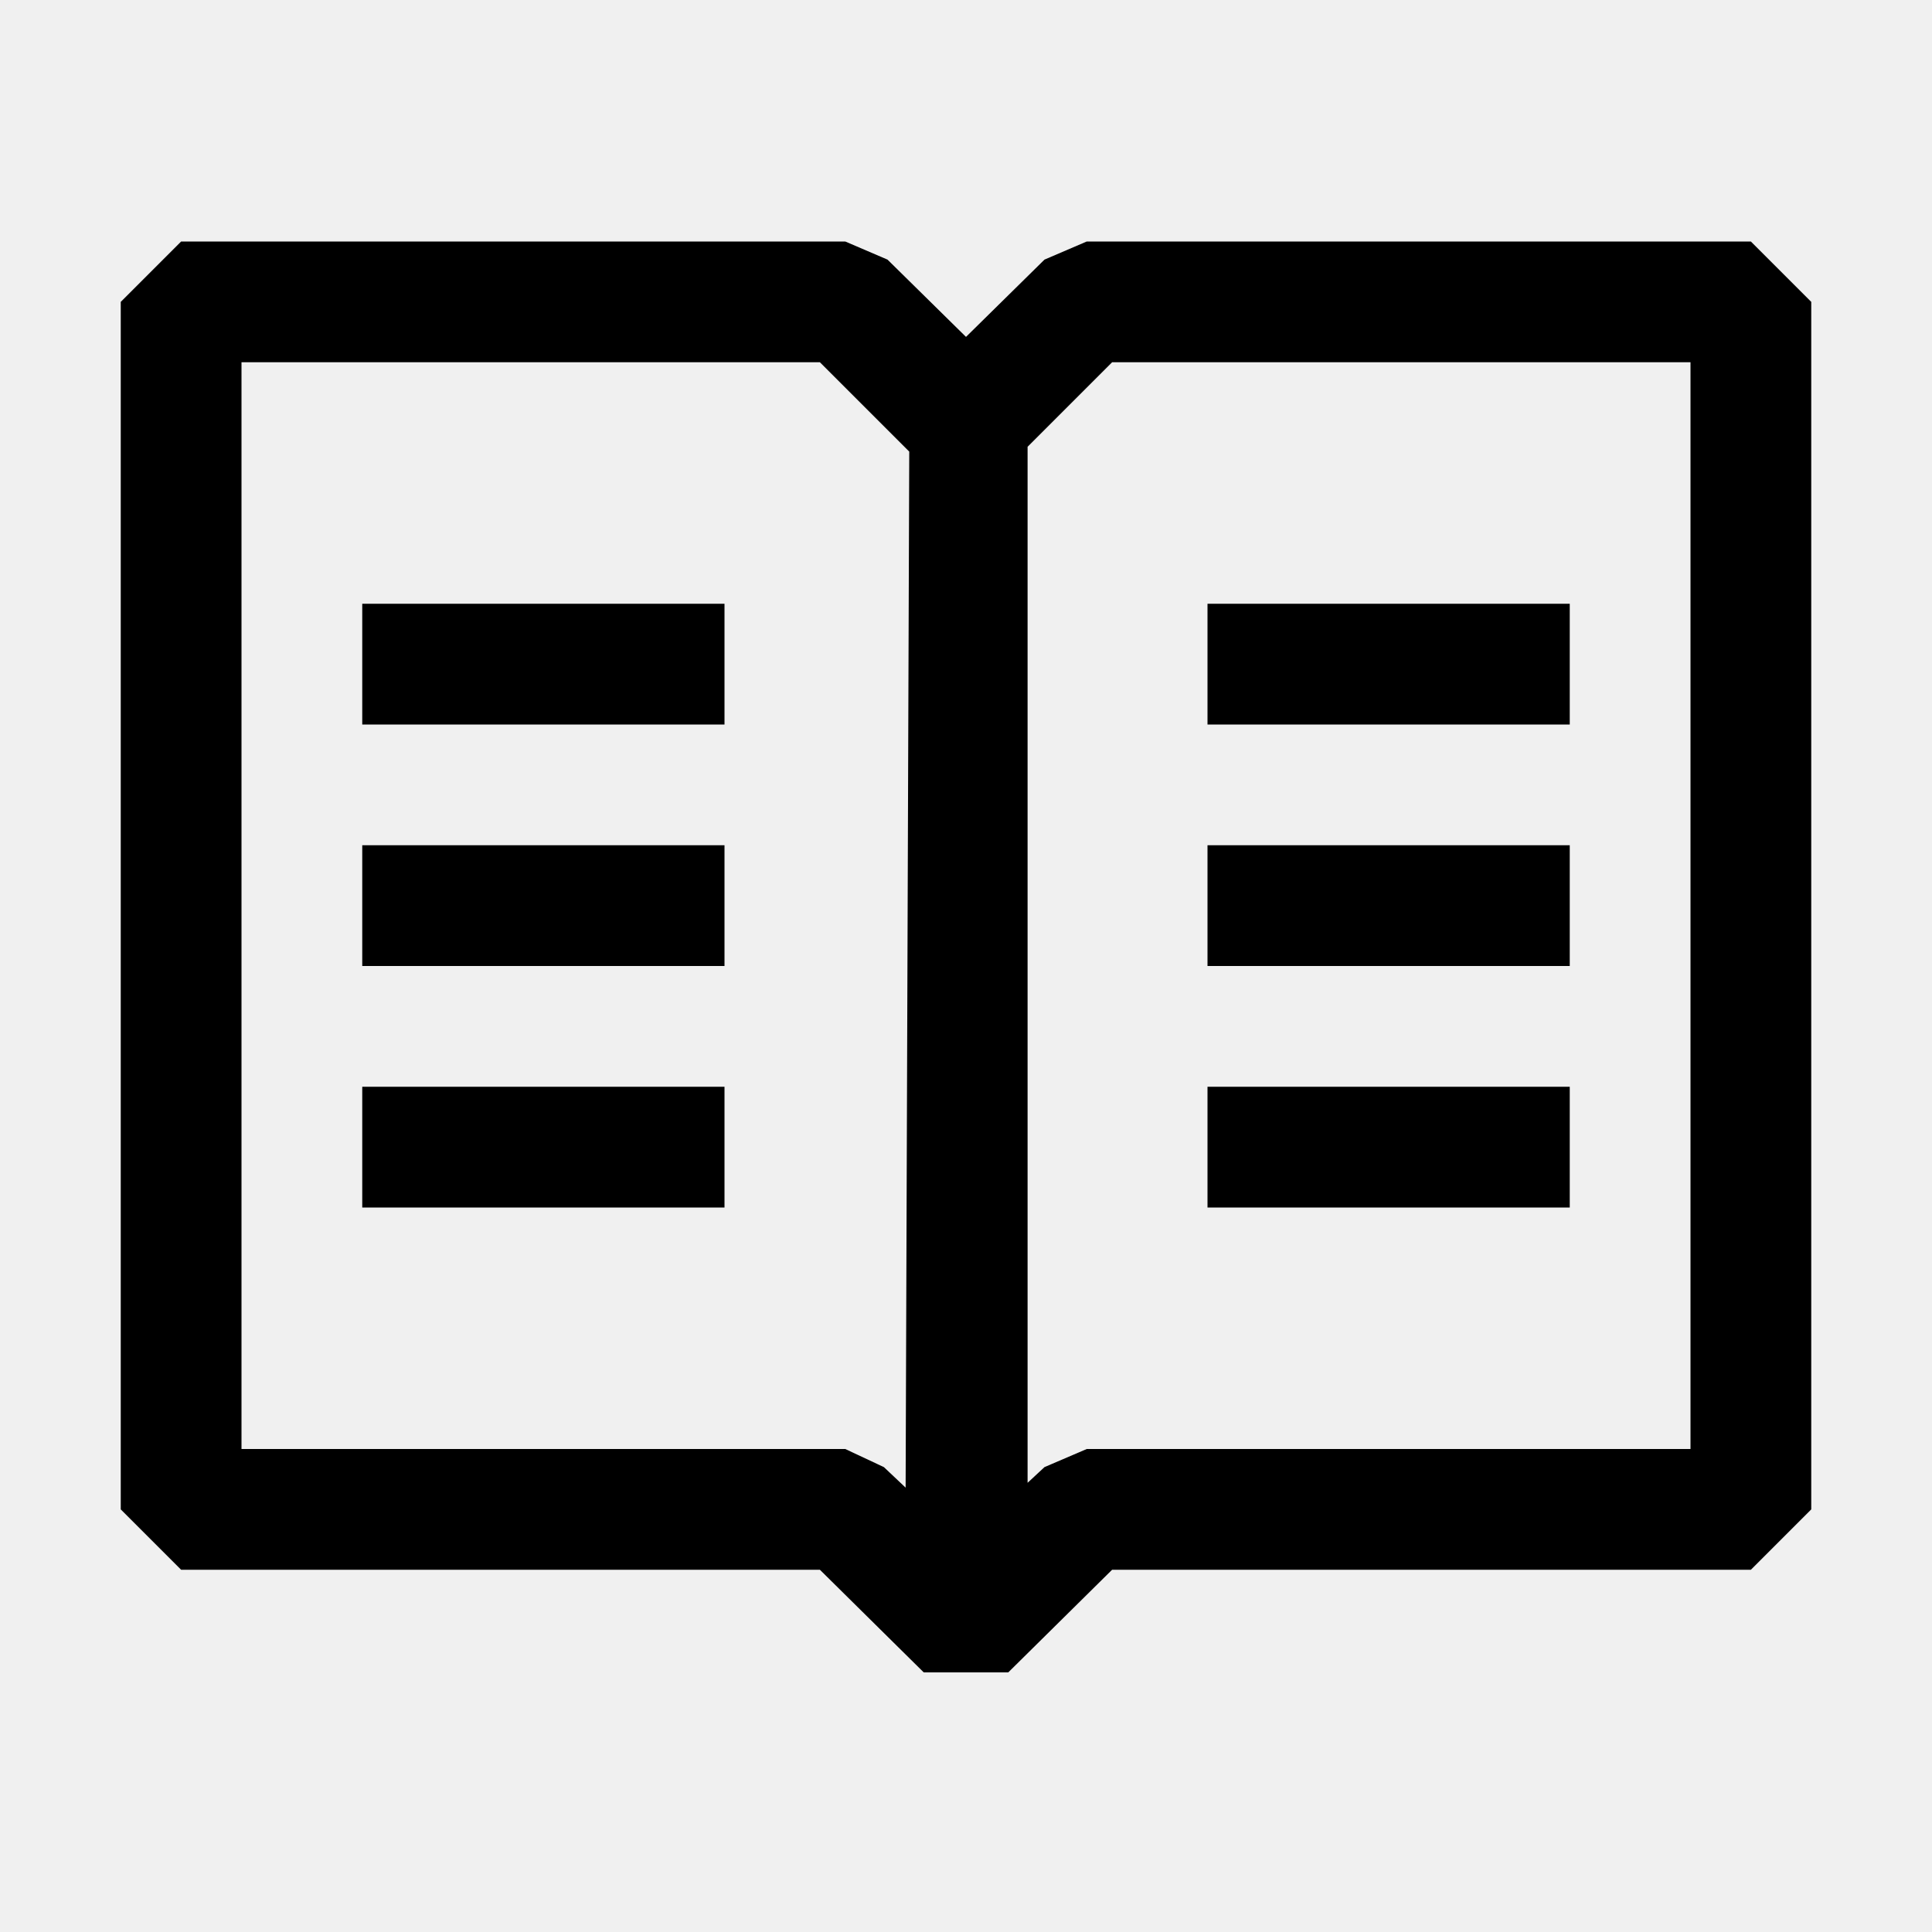
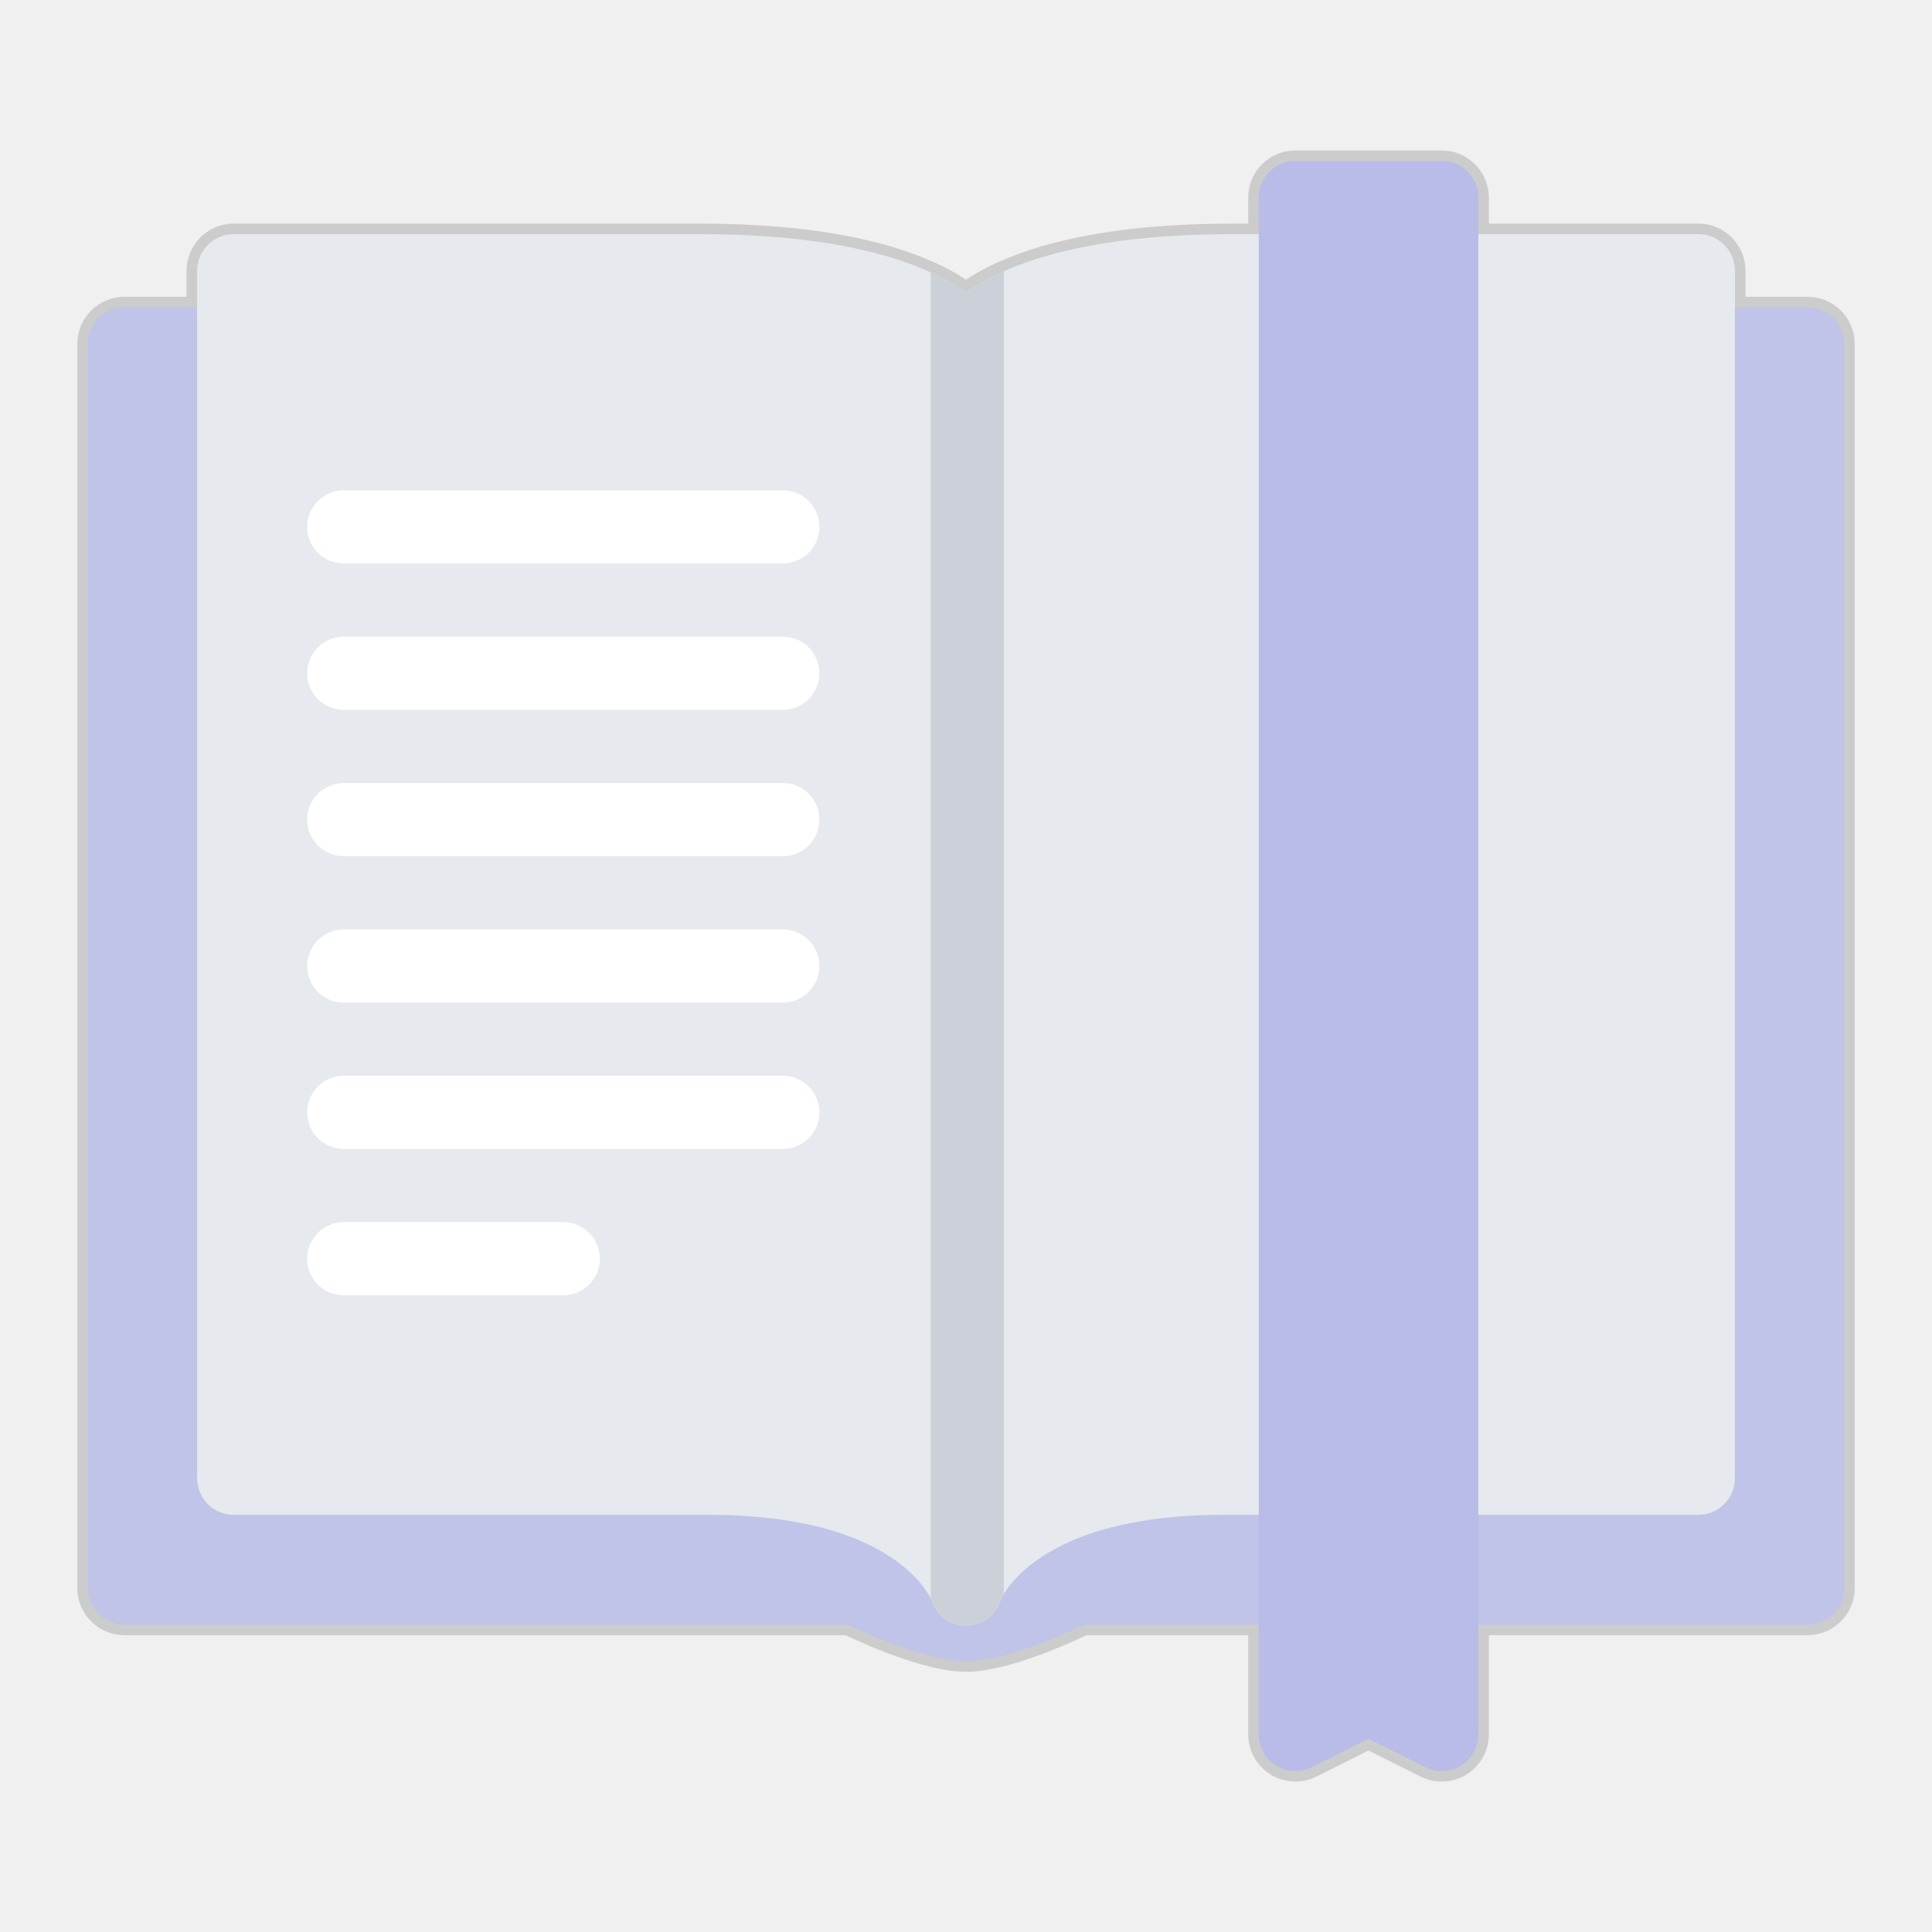
- <svg xmlns="http://www.w3.org/2000/svg" width="200" height="200" viewBox="0 0 16 16">
-   <path fill="#000000" fill-rule="evenodd" d="M14.5 2H9l-.35.15l-.65.64l-.65-.64L7 2H1.5l-.5.5v10l.5.5h5.29l.86.85h.7l.86-.85h5.29l.5-.5v-10l-.5-.5zm-7 10.32l-.18-.17L7 12H2V3h4.79l.74.74l-.03 8.58zM14 12H9l-.35.15l-.14.13V3.7l.7-.7H14v9zM6 5H3v1h3V5zm0 4H3v1h3V9zM3 7h3v1H3V7zm10-2h-3v1h3V5zm-3 2h3v1h-3V7zm0 2h3v1h-3V9z" clip-rule="evenodd" />
+ <svg xmlns="http://www.w3.org/2000/svg" height="200px" width="200px" version="1.1" id="Layer_1" viewBox="-25.6 -25.6 563.19 563.19" xml:space="preserve" fill="#000000" stroke="#000000" stroke-width="0.005">
+   <g id="SVGRepo_bgCarrier" stroke-width="0" />
+   <g id="SVGRepo_tracerCarrier" stroke-linecap="round" stroke-linejoin="round" stroke="#CCCCCC" stroke-width="6.144">
+     <path style="fill:#bfc4e8;" d="M501.335,63.997H10.672C4.781,63.997,0,68.763,0,74.653V437.32c0,5.891,4.781,10.67,10.672,10.67 h210.871c6.766,3.234,23.547,10.672,34.452,10.672c10.922,0,27.703-7.438,34.469-10.672h210.871c5.891,0,10.655-4.779,10.655-10.67 V74.654C511.99,68.763,507.225,63.997,501.335,63.997z" />
+     <path style="fill:#E6E9ED;" d="M469.476,42.654h-135.67c-44.655,0-66.921,9.188-77.812,17.046 c-10.874-7.859-33.14-17.046-77.795-17.046H42.53c-5.891,0-10.672,4.781-10.672,10.672V405.32c0,5.891,4.781,10.672,10.672,10.672 h138.811c15.922,0,38.14,2.234,53.483,12.844c8,5.531,10.625,10.922,11.078,11.938c0.062,0.188,0.125,0.375,0.188,0.562 c1.312,3.75,4.546,6.248,8.343,6.795c0.016,0,0.016,0,0.031,0c0.047,0.016,0.109,0.016,0.156,0.016 c0.203,0.031,0.406,0.047,0.609,0.062c0.125,0.016,0.266,0.016,0.406,0.016c0.109,0,0.234,0.016,0.344,0.016 c0.016,0,0.016,0,0.016,0c0.016,0,0.016,0,0.031,0c0.109,0,0.234-0.016,0.344-0.016c0.141,0,0.281,0,0.406-0.016 c0.203-0.016,0.406-0.031,0.609-0.062c0.047,0,0.109,0,0.156-0.016c0.016,0,0.016,0,0.031,0c3.797-0.547,7.031-3.045,8.344-6.795 c0.062-0.188,0.125-0.375,0.188-0.562c0.453-1.016,3.078-6.406,11.078-11.938c15.344-10.609,37.562-12.844,53.483-12.844h138.811 c5.89,0,10.671-4.781,10.671-10.672V53.326C480.147,47.435,475.366,42.654,469.476,42.654z" />
+     <g>
+       <path style="fill:#ffffff;" d="M202.605,138.652H74.608c-5.891,0-10.672-4.765-10.672-10.656c0-5.891,4.781-10.672,10.672-10.672 h127.997c5.891,0,10.656,4.781,10.656,10.672S208.496,138.652,202.605,138.652z" />
+       <path style="fill:#ffffff;" d="M202.605,181.324H74.608c-5.891,0-10.672-4.781-10.672-10.672s4.781-10.656,10.672-10.656h127.997 c5.891,0,10.656,4.766,10.656,10.656S208.496,181.324,202.605,181.324z" />
+       <path style="fill:#ffffff;" d="M202.605,223.994H74.608c-5.891,0-10.672-4.781-10.672-10.672c0-5.89,4.781-10.656,10.672-10.656 h127.997c5.891,0,10.656,4.766,10.656,10.656C213.262,219.213,208.496,223.994,202.605,223.994z" />
+       <path style="fill:#ffffff;" d="M202.605,266.666H74.608c-5.891,0-10.672-4.781-10.672-10.671c0-5.891,4.781-10.672,10.672-10.672 h127.997c5.891,0,10.656,4.781,10.656,10.672C213.262,261.885,208.496,266.666,202.605,266.666z" />
+       <path style="fill:#ffffff;" d="M202.605,309.322H74.608c-5.891,0-10.672-4.766-10.672-10.656s4.782-10.672,10.672-10.672h127.997 c5.891,0,10.656,4.781,10.656,10.672S208.496,309.322,202.605,309.322z" />
+       <path style="fill:#ffffff;" d="M138.606,351.992H74.608c-5.891,0-10.672-4.781-10.672-10.67c0-5.891,4.781-10.656,10.672-10.656 h63.998c5.891,0,10.656,4.766,10.656,10.656C149.263,347.211,144.497,351.992,138.606,351.992z" />
+     </g>
+     <path style="fill:#b9bbe9;" d="M394.664,21.327h-42.67c-5.891,0-10.656,4.781-10.656,10.672v447.992 c0,3.703,1.906,7.125,5.062,9.078c3.141,1.938,7.062,2.109,10.375,0.469l16.562-8.281l16.562,8.281 c1.5,0.75,3.141,1.125,4.766,1.125c1.953,0,3.891-0.547,5.609-1.594c3.141-1.953,5.062-5.375,5.062-9.078V31.998 C405.336,26.108,400.555,21.327,394.664,21.327z" />
+     <path style="fill:#CCD1D9;" d="M267.042,53.467c-4.578,2.047-8.203,4.188-11.047,6.234c-2.672-1.937-6.062-3.953-10.296-5.89 v386.557c0.094,0.172,0.156,0.312,0.203,0.406c0.062,0.188,0.125,0.375,0.188,0.562c1.312,3.75,4.546,6.248,8.343,6.795 c0.016,0,0.016,0,0.031,0c0.047,0.016,0.109,0.016,0.156,0.016c0.203,0.031,0.406,0.047,0.609,0.062 c0.125,0.016,0.266,0.016,0.406,0.016c0.109,0,0.234,0.016,0.344,0.016c0.016,0,0.016,0,0.016,0c0.016,0,0.016,0,0.031,0 c0.109,0,0.234-0.016,0.344-0.016c0.141,0,0.281,0,0.406-0.016c0.203-0.016,0.406-0.031,0.609-0.062c0.047,0,0.109,0,0.156-0.016 c0.016,0,0.016,0,0.031,0c3.797-0.547,7.031-3.045,8.344-6.795c0.062-0.188,0.125-0.375,0.188-0.562 c0.125-0.281,0.422-0.891,0.938-1.734V53.467z" />
+   </g>
+   <g id="SVGRepo_iconCarrier">
+     <path style="fill:#bfc4e8;" d="M501.335,63.997H10.672C4.781,63.997,0,68.763,0,74.653V437.32c0,5.891,4.781,10.67,10.672,10.67 h210.871c6.766,3.234,23.547,10.672,34.452,10.672c10.922,0,27.703-7.438,34.469-10.672h210.871c5.891,0,10.655-4.779,10.655-10.67 V74.654C511.99,68.763,507.225,63.997,501.335,63.997z" />
+     <path style="fill:#E6E9ED;" d="M469.476,42.654h-135.67c-44.655,0-66.921,9.188-77.812,17.046 c-10.874-7.859-33.14-17.046-77.795-17.046H42.53c-5.891,0-10.672,4.781-10.672,10.672V405.32c0,5.891,4.781,10.672,10.672,10.672 h138.811c15.922,0,38.14,2.234,53.483,12.844c8,5.531,10.625,10.922,11.078,11.938c0.062,0.188,0.125,0.375,0.188,0.562 c1.312,3.75,4.546,6.248,8.343,6.795c0.016,0,0.016,0,0.031,0c0.047,0.016,0.109,0.016,0.156,0.016 c0.203,0.031,0.406,0.047,0.609,0.062c0.125,0.016,0.266,0.016,0.406,0.016c0.109,0,0.234,0.016,0.344,0.016 c0.016,0,0.016,0,0.016,0c0.016,0,0.016,0,0.031,0c0.109,0,0.234-0.016,0.344-0.016c0.141,0,0.281,0,0.406-0.016 c0.203-0.016,0.406-0.031,0.609-0.062c0.047,0,0.109,0,0.156-0.016c0.016,0,0.016,0,0.031,0c3.797-0.547,7.031-3.045,8.344-6.795 c0.062-0.188,0.125-0.375,0.188-0.562c0.453-1.016,3.078-6.406,11.078-11.938c15.344-10.609,37.562-12.844,53.483-12.844h138.811 c5.89,0,10.671-4.781,10.671-10.672V53.326C480.147,47.435,475.366,42.654,469.476,42.654z" />
+     <g>
+       <path style="fill:#ffffff;" d="M202.605,138.652H74.608c-5.891,0-10.672-4.765-10.672-10.656c0-5.891,4.781-10.672,10.672-10.672 h127.997c5.891,0,10.656,4.781,10.656,10.672S208.496,138.652,202.605,138.652z" />
+       <path style="fill:#ffffff;" d="M202.605,181.324H74.608c-5.891,0-10.672-4.781-10.672-10.672s4.781-10.656,10.672-10.656h127.997 c5.891,0,10.656,4.766,10.656,10.656S208.496,181.324,202.605,181.324z" />
+       <path style="fill:#ffffff;" d="M202.605,223.994H74.608c-5.891,0-10.672-4.781-10.672-10.672c0-5.89,4.781-10.656,10.672-10.656 h127.997c5.891,0,10.656,4.766,10.656,10.656C213.262,219.213,208.496,223.994,202.605,223.994z" />
+       <path style="fill:#ffffff;" d="M202.605,266.666H74.608c-5.891,0-10.672-4.781-10.672-10.671c0-5.891,4.781-10.672,10.672-10.672 h127.997c5.891,0,10.656,4.781,10.656,10.672C213.262,261.885,208.496,266.666,202.605,266.666z" />
+       <path style="fill:#ffffff;" d="M202.605,309.322H74.608c-5.891,0-10.672-4.766-10.672-10.656s4.782-10.672,10.672-10.672h127.997 c5.891,0,10.656,4.781,10.656,10.672S208.496,309.322,202.605,309.322z" />
+       <path style="fill:#ffffff;" d="M138.606,351.992H74.608c-5.891,0-10.672-4.781-10.672-10.67c0-5.891,4.781-10.656,10.672-10.656 h63.998c5.891,0,10.656,4.766,10.656,10.656C149.263,347.211,144.497,351.992,138.606,351.992z" />
+     </g>
+     <path style="fill:#b9bbe9;" d="M394.664,21.327h-42.67c-5.891,0-10.656,4.781-10.656,10.672v447.992 c0,3.703,1.906,7.125,5.062,9.078c3.141,1.938,7.062,2.109,10.375,0.469l16.562-8.281l16.562,8.281 c1.5,0.75,3.141,1.125,4.766,1.125c1.953,0,3.891-0.547,5.609-1.594c3.141-1.953,5.062-5.375,5.062-9.078V31.998 C405.336,26.108,400.555,21.327,394.664,21.327z" />
+     <path style="fill:#CCD1D9;" d="M267.042,53.467c-4.578,2.047-8.203,4.188-11.047,6.234c-2.672-1.937-6.062-3.953-10.296-5.89 v386.557c0.094,0.172,0.156,0.312,0.203,0.406c0.062,0.188,0.125,0.375,0.188,0.562c1.312,3.75,4.546,6.248,8.343,6.795 c0.016,0,0.016,0,0.031,0c0.047,0.016,0.109,0.016,0.156,0.016c0.203,0.031,0.406,0.047,0.609,0.062 c0.125,0.016,0.266,0.016,0.406,0.016c0.109,0,0.234,0.016,0.344,0.016c0.016,0,0.016,0,0.016,0c0.016,0,0.016,0,0.031,0 c0.109,0,0.234-0.016,0.344-0.016c0.141,0,0.281,0,0.406-0.016c0.203-0.016,0.406-0.031,0.609-0.062c0.047,0,0.109,0,0.156-0.016 c0.016,0,0.016,0,0.031,0c3.797-0.547,7.031-3.045,8.344-6.795c0.062-0.188,0.125-0.375,0.188-0.562 c0.125-0.281,0.422-0.891,0.938-1.734V53.467z" />
+   </g>
</svg>
